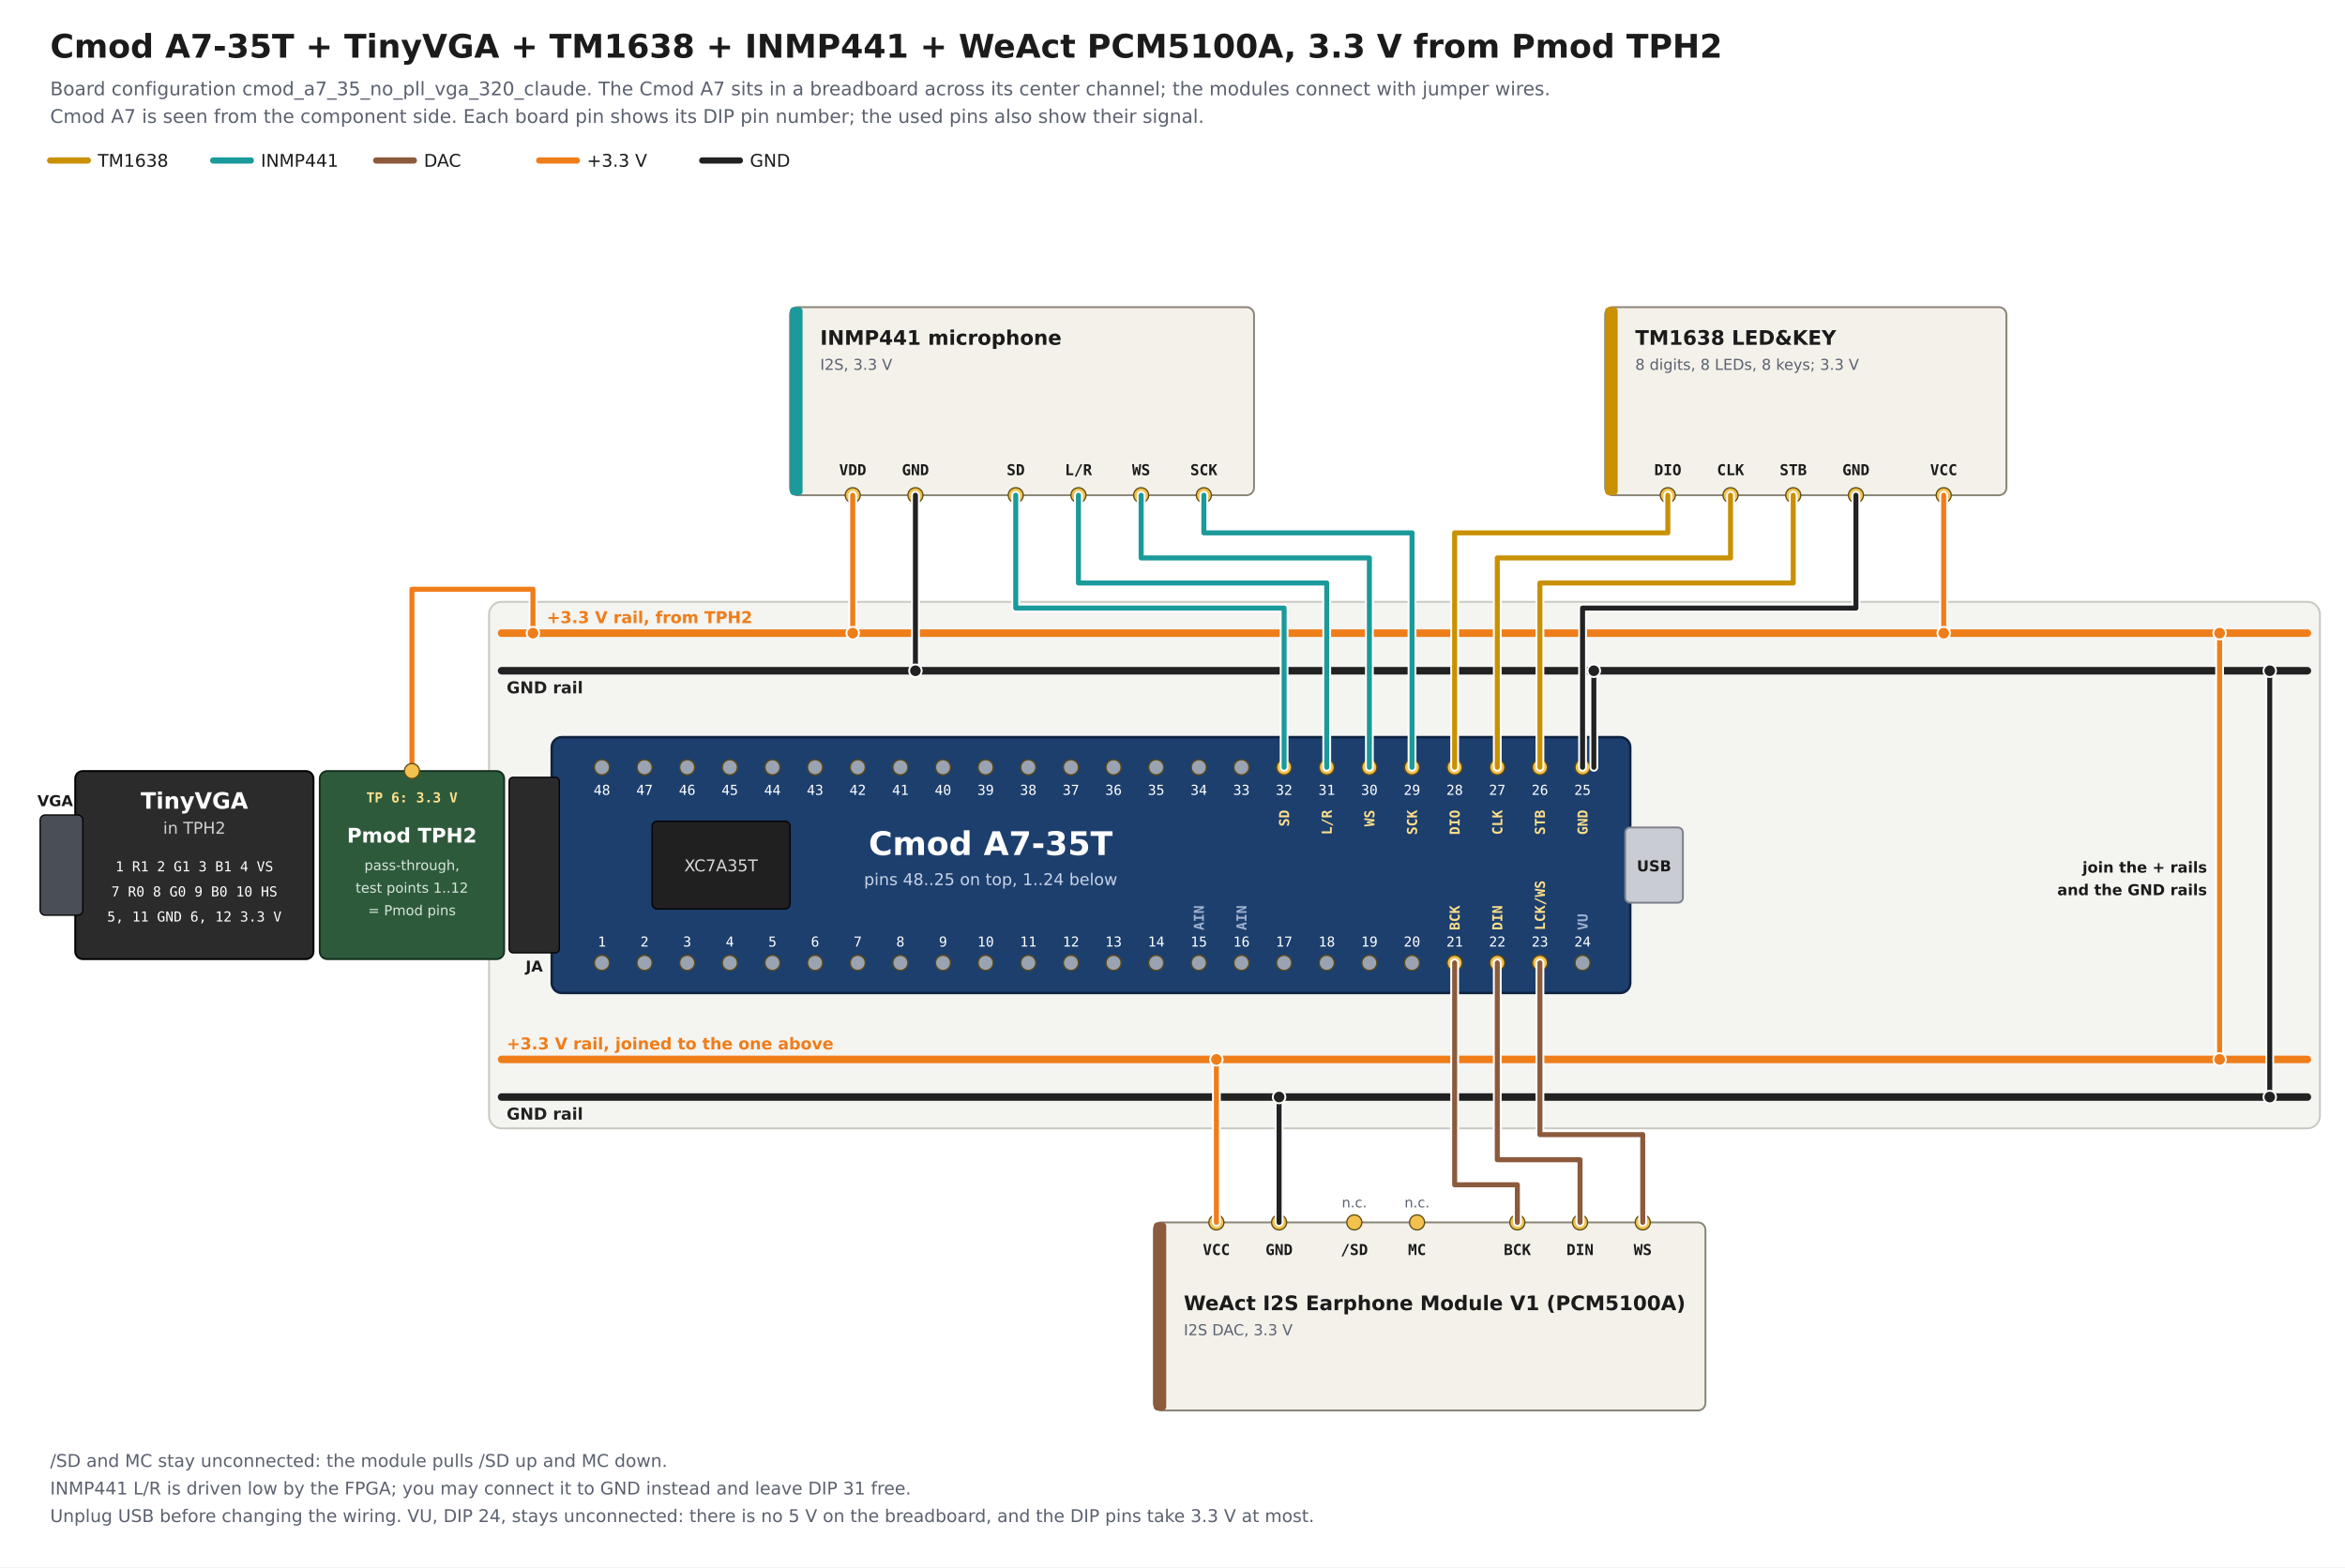
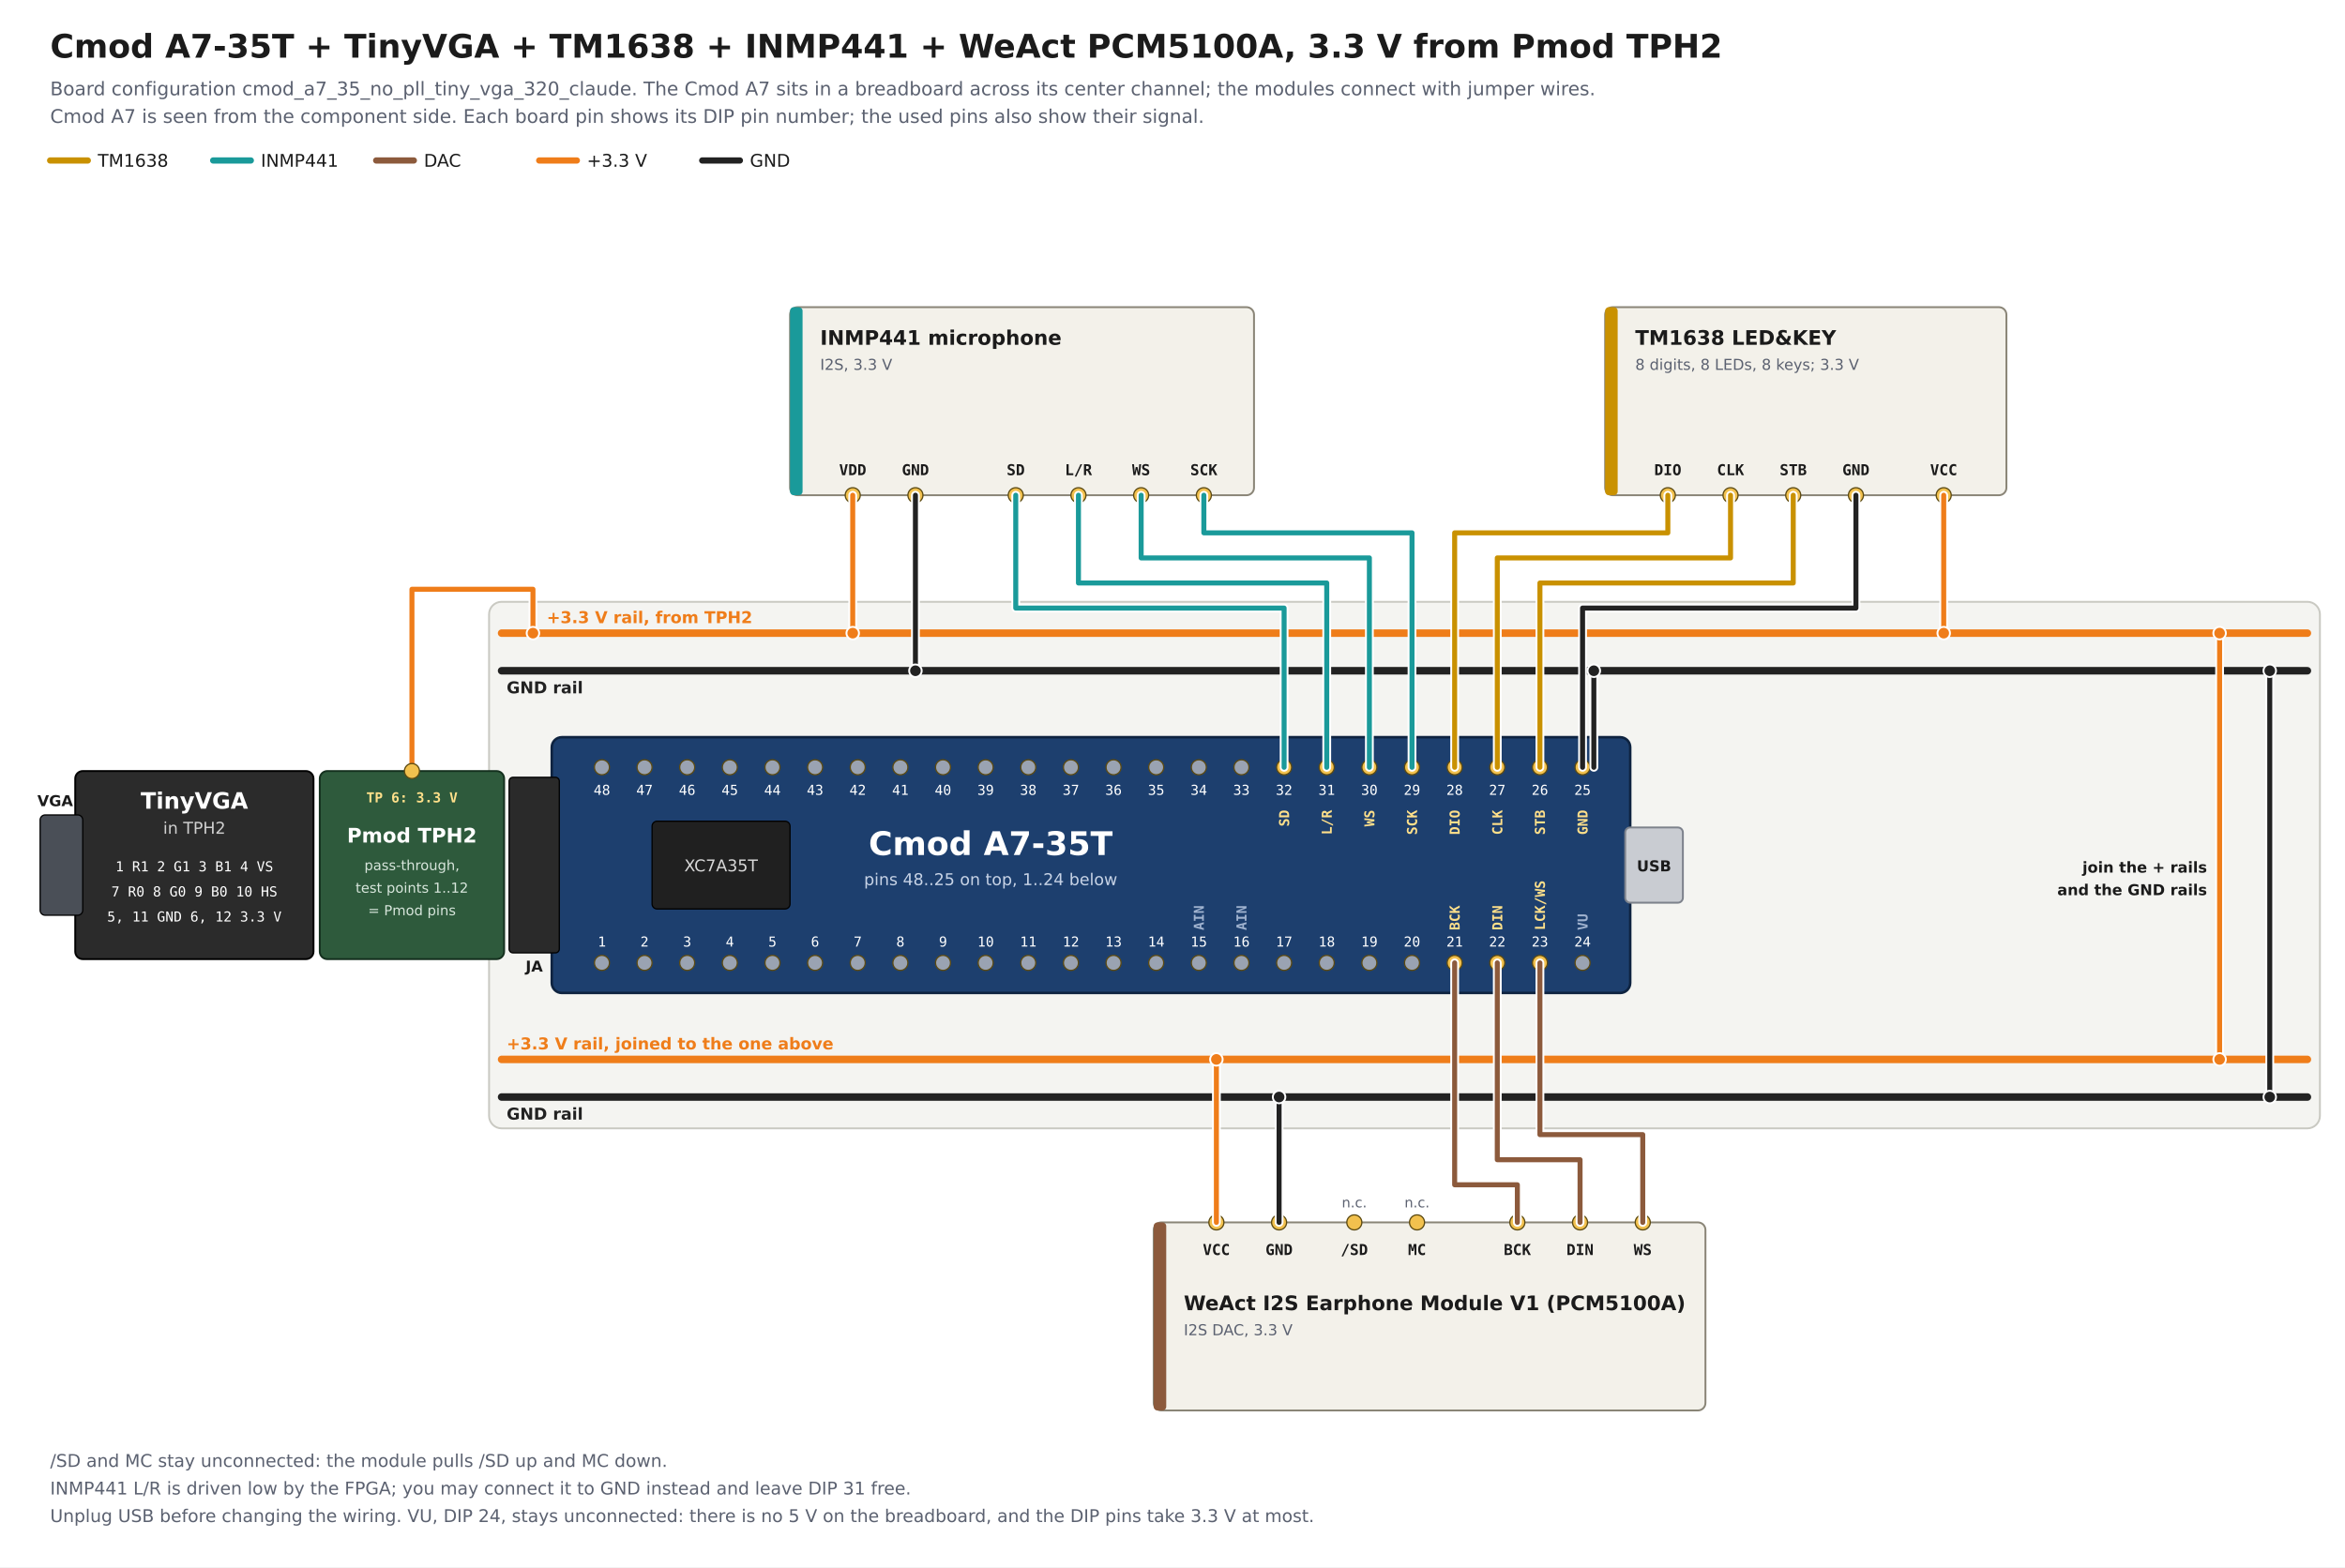
<svg xmlns="http://www.w3.org/2000/svg" width="1870" height="1250" viewBox="0 0 1870 1250">
  <rect width="1870" height="1250" fill="#ffffff" />
  <text x="40" y="46" font-family="DejaVu Sans, Liberation Sans, Arial, sans-serif" font-size="26" font-weight="bold" fill="#1b1b1b" text-anchor="start">Cmod A7-35T + TinyVGA + TM1638 + INMP441 + WeAct PCM5100A, 3.3 V from Pmod TPH2</text>
-   <text x="40" y="76" font-family="DejaVu Sans, Liberation Sans, Arial, sans-serif" font-size="15" font-weight="normal" fill="#5b6170" text-anchor="start">Board configuration cmod_a7_35_no_pll_vga_320_claude. The Cmod A7 sits in a breadboard across its center channel; the modules connect with jumper wires.</text>
+   <text x="40" y="76" font-family="DejaVu Sans, Liberation Sans, Arial, sans-serif" font-size="15" font-weight="normal" fill="#5b6170" text-anchor="start">Board configuration cmod_a7_35_no_pll_tiny_vga_320_claude. The Cmod A7 sits in a breadboard across its center channel; the modules connect with jumper wires.</text>
  <text x="40" y="98" font-family="DejaVu Sans, Liberation Sans, Arial, sans-serif" font-size="15" font-weight="normal" fill="#5b6170" text-anchor="start">Cmod A7 is seen from the component side. Each board pin shows its DIP pin number; the used pins also show their signal.</text>
  <line x1="40" y1="128" x2="70" y2="128" stroke="#c99100" stroke-width="5" stroke-linecap="round" />
  <text x="78" y="133" font-family="DejaVu Sans, Liberation Sans, Arial, sans-serif" font-size="14" font-weight="normal" fill="#1b1b1b" text-anchor="start">TM1638</text>
  <line x1="170" y1="128" x2="200" y2="128" stroke="#1a9a9a" stroke-width="5" stroke-linecap="round" />
  <text x="208" y="133" font-family="DejaVu Sans, Liberation Sans, Arial, sans-serif" font-size="14" font-weight="normal" fill="#1b1b1b" text-anchor="start">INMP441</text>
  <line x1="300" y1="128" x2="330" y2="128" stroke="#8c5a3c" stroke-width="5" stroke-linecap="round" />
  <text x="338" y="133" font-family="DejaVu Sans, Liberation Sans, Arial, sans-serif" font-size="14" font-weight="normal" fill="#1b1b1b" text-anchor="start">DAC</text>
  <line x1="430" y1="128" x2="460" y2="128" stroke="#ef7d1a" stroke-width="5" stroke-linecap="round" />
  <text x="468" y="133" font-family="DejaVu Sans, Liberation Sans, Arial, sans-serif" font-size="14" font-weight="normal" fill="#1b1b1b" text-anchor="start">+3.3 V</text>
  <line x1="560" y1="128" x2="590" y2="128" stroke="#222222" stroke-width="5" stroke-linecap="round" />
  <text x="598" y="133" font-family="DejaVu Sans, Liberation Sans, Arial, sans-serif" font-size="14" font-weight="normal" fill="#1b1b1b" text-anchor="start">GND</text>
  <g transform="translate(150 0)">
    <rect x="240" y="480" width="1460" height="420" rx="10" fill="#f4f4f1" stroke="#c9c9c2" stroke-width="1.5" />
    <text x="286" y="497" font-family="DejaVu Sans, Liberation Sans, Arial, sans-serif" font-size="13" font-weight="bold" fill="#ef7d1a" text-anchor="start">+3.3 V rail, from TPH2</text>
    <text x="254" y="553" font-family="DejaVu Sans, Liberation Sans, Arial, sans-serif" font-size="13" font-weight="bold" fill="#222222" text-anchor="start">GND rail</text>
    <text x="254" y="837" font-family="DejaVu Sans, Liberation Sans, Arial, sans-serif" font-size="13" font-weight="bold" fill="#ef7d1a" text-anchor="start">+3.3 V rail, joined to the one above</text>
    <text x="254" y="893" font-family="DejaVu Sans, Liberation Sans, Arial, sans-serif" font-size="13" font-weight="bold" fill="#222222" text-anchor="start">GND rail</text>
    <line x1="250" y1="505" x2="1690" y2="505" stroke="#ef7d1a" stroke-width="6" stroke-linecap="round" />
    <line x1="250" y1="535" x2="1690" y2="535" stroke="#222222" stroke-width="6" stroke-linecap="round" />
    <line x1="250" y1="845" x2="1690" y2="845" stroke="#ef7d1a" stroke-width="6" stroke-linecap="round" />
    <line x1="250" y1="875" x2="1690" y2="875" stroke="#222222" stroke-width="6" stroke-linecap="round" />
    <rect x="290" y="588" width="860" height="204" rx="8" fill="#1d3f6e" stroke="#0e2340" stroke-width="2" />
    <rect x="1146" y="660" width="46" height="60" rx="4" fill="#c9ccd2" stroke="#7d828c" stroke-width="1.5" />
    <text x="1169" y="695" font-family="DejaVu Sans, Liberation Sans, Arial, sans-serif" font-size="12" font-weight="bold" fill="#1b1b1b" text-anchor="middle">USB</text>
    <rect x="370" y="655" width="110" height="70" rx="4" fill="#202020" stroke="#000000" stroke-width="1" />
    <text x="425" y="695" font-family="DejaVu Sans, Liberation Sans, Arial, sans-serif" font-size="13" font-weight="normal" fill="#d8d8d8" text-anchor="middle">XC7A35T</text>
    <text x="640" y="682" font-family="DejaVu Sans, Liberation Sans, Arial, sans-serif" font-size="26" font-weight="bold" fill="#ffffff" text-anchor="middle">Cmod A7-35T</text>
    <text x="640" y="706" font-family="DejaVu Sans, Liberation Sans, Arial, sans-serif" font-size="13" font-weight="normal" fill="#c7d3e6" text-anchor="middle">pins 48..25 on top, 1..24 below</text>
    <circle cx="330" cy="768" r="6" fill="#9aa3b2" stroke="#5c4a12" stroke-width="1" />
    <text x="330" y="755" font-family="DejaVu Sans Mono, Liberation Mono, monospace" font-size="11" font-weight="normal" fill="#ffffff" text-anchor="middle">1</text>
    <circle cx="364" cy="768" r="6" fill="#9aa3b2" stroke="#5c4a12" stroke-width="1" />
    <text x="364" y="755" font-family="DejaVu Sans Mono, Liberation Mono, monospace" font-size="11" font-weight="normal" fill="#ffffff" text-anchor="middle">2</text>
    <circle cx="398" cy="768" r="6" fill="#9aa3b2" stroke="#5c4a12" stroke-width="1" />
    <text x="398" y="755" font-family="DejaVu Sans Mono, Liberation Mono, monospace" font-size="11" font-weight="normal" fill="#ffffff" text-anchor="middle">3</text>
    <circle cx="432" cy="768" r="6" fill="#9aa3b2" stroke="#5c4a12" stroke-width="1" />
    <text x="432" y="755" font-family="DejaVu Sans Mono, Liberation Mono, monospace" font-size="11" font-weight="normal" fill="#ffffff" text-anchor="middle">4</text>
    <circle cx="466" cy="768" r="6" fill="#9aa3b2" stroke="#5c4a12" stroke-width="1" />
    <text x="466" y="755" font-family="DejaVu Sans Mono, Liberation Mono, monospace" font-size="11" font-weight="normal" fill="#ffffff" text-anchor="middle">5</text>
    <circle cx="500" cy="768" r="6" fill="#9aa3b2" stroke="#5c4a12" stroke-width="1" />
    <text x="500" y="755" font-family="DejaVu Sans Mono, Liberation Mono, monospace" font-size="11" font-weight="normal" fill="#ffffff" text-anchor="middle">6</text>
    <circle cx="534" cy="768" r="6" fill="#9aa3b2" stroke="#5c4a12" stroke-width="1" />
    <text x="534" y="755" font-family="DejaVu Sans Mono, Liberation Mono, monospace" font-size="11" font-weight="normal" fill="#ffffff" text-anchor="middle">7</text>
    <circle cx="568" cy="768" r="6" fill="#9aa3b2" stroke="#5c4a12" stroke-width="1" />
    <text x="568" y="755" font-family="DejaVu Sans Mono, Liberation Mono, monospace" font-size="11" font-weight="normal" fill="#ffffff" text-anchor="middle">8</text>
    <circle cx="602" cy="768" r="6" fill="#9aa3b2" stroke="#5c4a12" stroke-width="1" />
    <text x="602" y="755" font-family="DejaVu Sans Mono, Liberation Mono, monospace" font-size="11" font-weight="normal" fill="#ffffff" text-anchor="middle">9</text>
    <circle cx="636" cy="768" r="6" fill="#9aa3b2" stroke="#5c4a12" stroke-width="1" />
    <text x="636" y="755" font-family="DejaVu Sans Mono, Liberation Mono, monospace" font-size="11" font-weight="normal" fill="#ffffff" text-anchor="middle">10</text>
    <circle cx="670" cy="768" r="6" fill="#9aa3b2" stroke="#5c4a12" stroke-width="1" />
    <text x="670" y="755" font-family="DejaVu Sans Mono, Liberation Mono, monospace" font-size="11" font-weight="normal" fill="#ffffff" text-anchor="middle">11</text>
    <circle cx="704" cy="768" r="6" fill="#9aa3b2" stroke="#5c4a12" stroke-width="1" />
    <text x="704" y="755" font-family="DejaVu Sans Mono, Liberation Mono, monospace" font-size="11" font-weight="normal" fill="#ffffff" text-anchor="middle">12</text>
    <circle cx="738" cy="768" r="6" fill="#9aa3b2" stroke="#5c4a12" stroke-width="1" />
    <text x="738" y="755" font-family="DejaVu Sans Mono, Liberation Mono, monospace" font-size="11" font-weight="normal" fill="#ffffff" text-anchor="middle">13</text>
    <circle cx="772" cy="768" r="6" fill="#9aa3b2" stroke="#5c4a12" stroke-width="1" />
    <text x="772" y="755" font-family="DejaVu Sans Mono, Liberation Mono, monospace" font-size="11" font-weight="normal" fill="#ffffff" text-anchor="middle">14</text>
    <circle cx="806" cy="768" r="6" fill="#9aa3b2" stroke="#5c4a12" stroke-width="1" />
    <text x="806" y="755" font-family="DejaVu Sans Mono, Liberation Mono, monospace" font-size="11" font-weight="normal" fill="#ffffff" text-anchor="middle">15</text>
    <text x="810" y="742" font-family="DejaVu Sans Mono, Liberation Mono, monospace" font-size="11" font-weight="bold" fill="#9fb2cf" text-anchor="start" transform="rotate(-90 810 742)">AIN</text>
    <circle cx="840" cy="768" r="6" fill="#9aa3b2" stroke="#5c4a12" stroke-width="1" />
    <text x="840" y="755" font-family="DejaVu Sans Mono, Liberation Mono, monospace" font-size="11" font-weight="normal" fill="#ffffff" text-anchor="middle">16</text>
    <text x="844" y="742" font-family="DejaVu Sans Mono, Liberation Mono, monospace" font-size="11" font-weight="bold" fill="#9fb2cf" text-anchor="start" transform="rotate(-90 844 742)">AIN</text>
    <circle cx="874" cy="768" r="6" fill="#9aa3b2" stroke="#5c4a12" stroke-width="1" />
    <text x="874" y="755" font-family="DejaVu Sans Mono, Liberation Mono, monospace" font-size="11" font-weight="normal" fill="#ffffff" text-anchor="middle">17</text>
    <circle cx="908" cy="768" r="6" fill="#9aa3b2" stroke="#5c4a12" stroke-width="1" />
    <text x="908" y="755" font-family="DejaVu Sans Mono, Liberation Mono, monospace" font-size="11" font-weight="normal" fill="#ffffff" text-anchor="middle">18</text>
    <circle cx="942" cy="768" r="6" fill="#9aa3b2" stroke="#5c4a12" stroke-width="1" />
    <text x="942" y="755" font-family="DejaVu Sans Mono, Liberation Mono, monospace" font-size="11" font-weight="normal" fill="#ffffff" text-anchor="middle">19</text>
    <circle cx="976" cy="768" r="6" fill="#9aa3b2" stroke="#5c4a12" stroke-width="1" />
    <text x="976" y="755" font-family="DejaVu Sans Mono, Liberation Mono, monospace" font-size="11" font-weight="normal" fill="#ffffff" text-anchor="middle">20</text>
    <circle cx="1010" cy="768" r="6" fill="#f2c14e" stroke="#5c4a12" stroke-width="1" />
    <text x="1010" y="755" font-family="DejaVu Sans Mono, Liberation Mono, monospace" font-size="11" font-weight="normal" fill="#ffffff" text-anchor="middle">21</text>
    <text x="1014" y="742" font-family="DejaVu Sans Mono, Liberation Mono, monospace" font-size="11" font-weight="bold" fill="#ffe08a" text-anchor="start" transform="rotate(-90 1014 742)">BCK</text>
    <circle cx="1044" cy="768" r="6" fill="#f2c14e" stroke="#5c4a12" stroke-width="1" />
    <text x="1044" y="755" font-family="DejaVu Sans Mono, Liberation Mono, monospace" font-size="11" font-weight="normal" fill="#ffffff" text-anchor="middle">22</text>
    <text x="1048" y="742" font-family="DejaVu Sans Mono, Liberation Mono, monospace" font-size="11" font-weight="bold" fill="#ffe08a" text-anchor="start" transform="rotate(-90 1048 742)">DIN</text>
    <circle cx="1078" cy="768" r="6" fill="#f2c14e" stroke="#5c4a12" stroke-width="1" />
    <text x="1078" y="755" font-family="DejaVu Sans Mono, Liberation Mono, monospace" font-size="11" font-weight="normal" fill="#ffffff" text-anchor="middle">23</text>
    <text x="1082" y="742" font-family="DejaVu Sans Mono, Liberation Mono, monospace" font-size="11" font-weight="bold" fill="#ffe08a" text-anchor="start" transform="rotate(-90 1082 742)">LCK/WS</text>
    <circle cx="1112" cy="768" r="6" fill="#9aa3b2" stroke="#5c4a12" stroke-width="1" />
    <text x="1112" y="755" font-family="DejaVu Sans Mono, Liberation Mono, monospace" font-size="11" font-weight="normal" fill="#ffffff" text-anchor="middle">24</text>
    <text x="1116" y="742" font-family="DejaVu Sans Mono, Liberation Mono, monospace" font-size="11" font-weight="bold" fill="#9fb2cf" text-anchor="start" transform="rotate(-90 1116 742)">VU</text>
    <circle cx="1112" cy="612" r="6" fill="#f2c14e" stroke="#5c4a12" stroke-width="1" />
    <text x="1112" y="634" font-family="DejaVu Sans Mono, Liberation Mono, monospace" font-size="11" font-weight="normal" fill="#ffffff" text-anchor="middle">25</text>
    <text x="1116" y="646" font-family="DejaVu Sans Mono, Liberation Mono, monospace" font-size="11" font-weight="bold" fill="#ffe08a" text-anchor="end" transform="rotate(-90 1116 646)">GND</text>
    <circle cx="1078" cy="612" r="6" fill="#f2c14e" stroke="#5c4a12" stroke-width="1" />
    <text x="1078" y="634" font-family="DejaVu Sans Mono, Liberation Mono, monospace" font-size="11" font-weight="normal" fill="#ffffff" text-anchor="middle">26</text>
    <text x="1082" y="646" font-family="DejaVu Sans Mono, Liberation Mono, monospace" font-size="11" font-weight="bold" fill="#ffe08a" text-anchor="end" transform="rotate(-90 1082 646)">STB</text>
    <circle cx="1044" cy="612" r="6" fill="#f2c14e" stroke="#5c4a12" stroke-width="1" />
    <text x="1044" y="634" font-family="DejaVu Sans Mono, Liberation Mono, monospace" font-size="11" font-weight="normal" fill="#ffffff" text-anchor="middle">27</text>
    <text x="1048" y="646" font-family="DejaVu Sans Mono, Liberation Mono, monospace" font-size="11" font-weight="bold" fill="#ffe08a" text-anchor="end" transform="rotate(-90 1048 646)">CLK</text>
    <circle cx="1010" cy="612" r="6" fill="#f2c14e" stroke="#5c4a12" stroke-width="1" />
    <text x="1010" y="634" font-family="DejaVu Sans Mono, Liberation Mono, monospace" font-size="11" font-weight="normal" fill="#ffffff" text-anchor="middle">28</text>
    <text x="1014" y="646" font-family="DejaVu Sans Mono, Liberation Mono, monospace" font-size="11" font-weight="bold" fill="#ffe08a" text-anchor="end" transform="rotate(-90 1014 646)">DIO</text>
    <circle cx="976" cy="612" r="6" fill="#f2c14e" stroke="#5c4a12" stroke-width="1" />
    <text x="976" y="634" font-family="DejaVu Sans Mono, Liberation Mono, monospace" font-size="11" font-weight="normal" fill="#ffffff" text-anchor="middle">29</text>
    <text x="980" y="646" font-family="DejaVu Sans Mono, Liberation Mono, monospace" font-size="11" font-weight="bold" fill="#ffe08a" text-anchor="end" transform="rotate(-90 980 646)">SCK</text>
    <circle cx="942" cy="612" r="6" fill="#f2c14e" stroke="#5c4a12" stroke-width="1" />
    <text x="942" y="634" font-family="DejaVu Sans Mono, Liberation Mono, monospace" font-size="11" font-weight="normal" fill="#ffffff" text-anchor="middle">30</text>
    <text x="946" y="646" font-family="DejaVu Sans Mono, Liberation Mono, monospace" font-size="11" font-weight="bold" fill="#ffe08a" text-anchor="end" transform="rotate(-90 946 646)">WS</text>
    <circle cx="908" cy="612" r="6" fill="#f2c14e" stroke="#5c4a12" stroke-width="1" />
    <text x="908" y="634" font-family="DejaVu Sans Mono, Liberation Mono, monospace" font-size="11" font-weight="normal" fill="#ffffff" text-anchor="middle">31</text>
    <text x="912" y="646" font-family="DejaVu Sans Mono, Liberation Mono, monospace" font-size="11" font-weight="bold" fill="#ffe08a" text-anchor="end" transform="rotate(-90 912 646)">L/R</text>
    <circle cx="874" cy="612" r="6" fill="#f2c14e" stroke="#5c4a12" stroke-width="1" />
    <text x="874" y="634" font-family="DejaVu Sans Mono, Liberation Mono, monospace" font-size="11" font-weight="normal" fill="#ffffff" text-anchor="middle">32</text>
    <text x="878" y="646" font-family="DejaVu Sans Mono, Liberation Mono, monospace" font-size="11" font-weight="bold" fill="#ffe08a" text-anchor="end" transform="rotate(-90 878 646)">SD</text>
    <circle cx="840" cy="612" r="6" fill="#9aa3b2" stroke="#5c4a12" stroke-width="1" />
    <text x="840" y="634" font-family="DejaVu Sans Mono, Liberation Mono, monospace" font-size="11" font-weight="normal" fill="#ffffff" text-anchor="middle">33</text>
    <circle cx="806" cy="612" r="6" fill="#9aa3b2" stroke="#5c4a12" stroke-width="1" />
    <text x="806" y="634" font-family="DejaVu Sans Mono, Liberation Mono, monospace" font-size="11" font-weight="normal" fill="#ffffff" text-anchor="middle">34</text>
    <circle cx="772" cy="612" r="6" fill="#9aa3b2" stroke="#5c4a12" stroke-width="1" />
    <text x="772" y="634" font-family="DejaVu Sans Mono, Liberation Mono, monospace" font-size="11" font-weight="normal" fill="#ffffff" text-anchor="middle">35</text>
    <circle cx="738" cy="612" r="6" fill="#9aa3b2" stroke="#5c4a12" stroke-width="1" />
    <text x="738" y="634" font-family="DejaVu Sans Mono, Liberation Mono, monospace" font-size="11" font-weight="normal" fill="#ffffff" text-anchor="middle">36</text>
    <circle cx="704" cy="612" r="6" fill="#9aa3b2" stroke="#5c4a12" stroke-width="1" />
    <text x="704" y="634" font-family="DejaVu Sans Mono, Liberation Mono, monospace" font-size="11" font-weight="normal" fill="#ffffff" text-anchor="middle">37</text>
    <circle cx="670" cy="612" r="6" fill="#9aa3b2" stroke="#5c4a12" stroke-width="1" />
    <text x="670" y="634" font-family="DejaVu Sans Mono, Liberation Mono, monospace" font-size="11" font-weight="normal" fill="#ffffff" text-anchor="middle">38</text>
    <circle cx="636" cy="612" r="6" fill="#9aa3b2" stroke="#5c4a12" stroke-width="1" />
    <text x="636" y="634" font-family="DejaVu Sans Mono, Liberation Mono, monospace" font-size="11" font-weight="normal" fill="#ffffff" text-anchor="middle">39</text>
    <circle cx="602" cy="612" r="6" fill="#9aa3b2" stroke="#5c4a12" stroke-width="1" />
    <text x="602" y="634" font-family="DejaVu Sans Mono, Liberation Mono, monospace" font-size="11" font-weight="normal" fill="#ffffff" text-anchor="middle">40</text>
    <circle cx="568" cy="612" r="6" fill="#9aa3b2" stroke="#5c4a12" stroke-width="1" />
    <text x="568" y="634" font-family="DejaVu Sans Mono, Liberation Mono, monospace" font-size="11" font-weight="normal" fill="#ffffff" text-anchor="middle">41</text>
    <circle cx="534" cy="612" r="6" fill="#9aa3b2" stroke="#5c4a12" stroke-width="1" />
    <text x="534" y="634" font-family="DejaVu Sans Mono, Liberation Mono, monospace" font-size="11" font-weight="normal" fill="#ffffff" text-anchor="middle">42</text>
    <circle cx="500" cy="612" r="6" fill="#9aa3b2" stroke="#5c4a12" stroke-width="1" />
    <text x="500" y="634" font-family="DejaVu Sans Mono, Liberation Mono, monospace" font-size="11" font-weight="normal" fill="#ffffff" text-anchor="middle">43</text>
    <circle cx="466" cy="612" r="6" fill="#9aa3b2" stroke="#5c4a12" stroke-width="1" />
    <text x="466" y="634" font-family="DejaVu Sans Mono, Liberation Mono, monospace" font-size="11" font-weight="normal" fill="#ffffff" text-anchor="middle">44</text>
    <circle cx="432" cy="612" r="6" fill="#9aa3b2" stroke="#5c4a12" stroke-width="1" />
    <text x="432" y="634" font-family="DejaVu Sans Mono, Liberation Mono, monospace" font-size="11" font-weight="normal" fill="#ffffff" text-anchor="middle">45</text>
    <circle cx="398" cy="612" r="6" fill="#9aa3b2" stroke="#5c4a12" stroke-width="1" />
    <text x="398" y="634" font-family="DejaVu Sans Mono, Liberation Mono, monospace" font-size="11" font-weight="normal" fill="#ffffff" text-anchor="middle">46</text>
    <circle cx="364" cy="612" r="6" fill="#9aa3b2" stroke="#5c4a12" stroke-width="1" />
    <text x="364" y="634" font-family="DejaVu Sans Mono, Liberation Mono, monospace" font-size="11" font-weight="normal" fill="#ffffff" text-anchor="middle">47</text>
    <circle cx="330" cy="612" r="6" fill="#9aa3b2" stroke="#5c4a12" stroke-width="1" />
    <text x="330" y="634" font-family="DejaVu Sans Mono, Liberation Mono, monospace" font-size="11" font-weight="normal" fill="#ffffff" text-anchor="middle">48</text>
    <rect x="256" y="620" width="40" height="140" rx="3" fill="#2a2a2a" stroke="#000000" stroke-width="1" />
    <text x="276" y="775" font-family="DejaVu Sans, Liberation Sans, Arial, sans-serif" font-size="12" font-weight="bold" fill="#1b1b1b" text-anchor="middle">JA</text>
    <rect x="105" y="615" width="147" height="150" rx="6" fill="#2e5a3c" stroke="#14301e" stroke-width="1.5" />
    <text x="178.5" y="640" font-family="DejaVu Sans Mono, Liberation Mono, monospace" font-size="11" font-weight="bold" fill="#ffe08a" text-anchor="middle">TP 6: 3.3 V</text>
    <text x="178.5" y="672" font-family="DejaVu Sans, Liberation Sans, Arial, sans-serif" font-size="16" font-weight="bold" fill="#ffffff" text-anchor="middle">Pmod TPH2</text>
    <text x="178.5" y="694" font-family="DejaVu Sans, Liberation Sans, Arial, sans-serif" font-size="11" font-weight="normal" fill="#d8e6dc" text-anchor="middle">pass-through,</text>
    <text x="178.5" y="712" font-family="DejaVu Sans, Liberation Sans, Arial, sans-serif" font-size="11" font-weight="normal" fill="#d8e6dc" text-anchor="middle">test points 1..12</text>
    <text x="178.5" y="730" font-family="DejaVu Sans, Liberation Sans, Arial, sans-serif" font-size="11" font-weight="normal" fill="#d8e6dc" text-anchor="middle">= Pmod pins</text>
    <polyline points="178.5,615 178.5,470 275,470 275,505" fill="none" stroke="#ffffff" stroke-width="7" stroke-linejoin="round" stroke-linecap="round" />
    <polyline points="178.5,615 178.5,470 275,470 275,505" fill="none" stroke="#ef7d1a" stroke-width="4" stroke-linejoin="round" stroke-linecap="round" />
    <circle cx="178.5" cy="615" r="6" fill="#f2c14e" stroke="#5c4a12" stroke-width="1" />
    <circle cx="275" cy="505" r="5" fill="#ef7d1a" stroke="#ffffff" stroke-width="1.5" />
    <rect x="-90" y="615" width="190" height="150" rx="6" fill="#2b2b2b" stroke="#000000" stroke-width="1.5" />
    <rect x="-118" y="650" width="34" height="80" rx="4" fill="#4a4f57" stroke="#000000" stroke-width="1" />
    <text x="5" y="645" font-family="DejaVu Sans, Liberation Sans, Arial, sans-serif" font-size="18" font-weight="bold" fill="#ffffff" text-anchor="middle">TinyVGA</text>
    <text x="5" y="665" font-family="DejaVu Sans, Liberation Sans, Arial, sans-serif" font-size="13" font-weight="normal" fill="#d0d0d0" text-anchor="middle">in TPH2</text>
    <text x="5" y="695" font-family="DejaVu Sans Mono, Liberation Mono, monospace" font-size="11" font-weight="normal" fill="#ffffff" text-anchor="middle">1 R1  2 G1  3 B1  4 VS</text>
    <text x="5" y="715" font-family="DejaVu Sans Mono, Liberation Mono, monospace" font-size="11" font-weight="normal" fill="#ffffff" text-anchor="middle">7 R0  8 G0  9 B0 10 HS</text>
    <text x="5" y="735" font-family="DejaVu Sans Mono, Liberation Mono, monospace" font-size="11" font-weight="normal" fill="#ffffff" text-anchor="middle">5, 11 GND   6, 12 3.3 V</text>
    <text x="-106" y="643" font-family="DejaVu Sans, Liberation Sans, Arial, sans-serif" font-size="12" font-weight="bold" fill="#1b1b1b" text-anchor="middle">VGA</text>
    <polyline points="1121,612 1121,535" fill="none" stroke="#ffffff" stroke-width="7" stroke-linejoin="round" stroke-linecap="round" />
    <polyline points="1121,612 1121,535" fill="none" stroke="#222222" stroke-width="4" stroke-linejoin="round" stroke-linecap="round" />
    <circle cx="1121" cy="535" r="5" fill="#222222" stroke="#ffffff" stroke-width="1.5" />
    <polyline points="1620,505 1620,845" fill="none" stroke="#ffffff" stroke-width="7" stroke-linejoin="round" stroke-linecap="round" />
    <polyline points="1620,505 1620,845" fill="none" stroke="#ef7d1a" stroke-width="4" stroke-linejoin="round" stroke-linecap="round" />
    <circle cx="1620" cy="505" r="5" fill="#ef7d1a" stroke="#ffffff" stroke-width="1.5" />
    <circle cx="1620" cy="845" r="5" fill="#ef7d1a" stroke="#ffffff" stroke-width="1.5" />
    <polyline points="1660,535 1660,875" fill="none" stroke="#ffffff" stroke-width="7" stroke-linejoin="round" stroke-linecap="round" />
    <polyline points="1660,535 1660,875" fill="none" stroke="#222222" stroke-width="4" stroke-linejoin="round" stroke-linecap="round" />
    <circle cx="1660" cy="535" r="5" fill="#222222" stroke="#ffffff" stroke-width="1.5" />
    <circle cx="1660" cy="875" r="5" fill="#222222" stroke="#ffffff" stroke-width="1.5" />
    <text x="1610" y="696" font-family="DejaVu Sans, Liberation Sans, Arial, sans-serif" font-size="12" font-weight="bold" fill="#1b1b1b" text-anchor="end">join the + rails</text>
    <text x="1610" y="714" font-family="DejaVu Sans, Liberation Sans, Arial, sans-serif" font-size="12" font-weight="bold" fill="#1b1b1b" text-anchor="end">and the GND rails</text>
    <rect x="480" y="245" width="370" height="150" rx="6" fill="#f3f1ea" stroke="#8a8577" stroke-width="1.5" />
    <rect x="480" y="245" width="10" height="150" rx="3" fill="#1a9a9a" stroke="none" stroke-width="1" />
    <text x="504" y="275" font-family="DejaVu Sans, Liberation Sans, Arial, sans-serif" font-size="16" font-weight="bold" fill="#1b1b1b" text-anchor="start">INMP441 microphone</text>
    <text x="504" y="295" font-family="DejaVu Sans, Liberation Sans, Arial, sans-serif" font-size="12" font-weight="normal" fill="#5b6170" text-anchor="start">I2S, 3.3 V</text>
    <circle cx="530" cy="395" r="6" fill="#f2c14e" stroke="#5c4a12" stroke-width="1" />
    <text x="530" y="379" font-family="DejaVu Sans Mono, Liberation Mono, monospace" font-size="12" font-weight="bold" fill="#1b1b1b" text-anchor="middle">VDD</text>
    <circle cx="580" cy="395" r="6" fill="#f2c14e" stroke="#5c4a12" stroke-width="1" />
    <text x="580" y="379" font-family="DejaVu Sans Mono, Liberation Mono, monospace" font-size="12" font-weight="bold" fill="#1b1b1b" text-anchor="middle">GND</text>
    <circle cx="660" cy="395" r="6" fill="#f2c14e" stroke="#5c4a12" stroke-width="1" />
    <text x="660" y="379" font-family="DejaVu Sans Mono, Liberation Mono, monospace" font-size="12" font-weight="bold" fill="#1b1b1b" text-anchor="middle">SD</text>
    <circle cx="710" cy="395" r="6" fill="#f2c14e" stroke="#5c4a12" stroke-width="1" />
    <text x="710" y="379" font-family="DejaVu Sans Mono, Liberation Mono, monospace" font-size="12" font-weight="bold" fill="#1b1b1b" text-anchor="middle">L/R</text>
    <circle cx="760" cy="395" r="6" fill="#f2c14e" stroke="#5c4a12" stroke-width="1" />
    <text x="760" y="379" font-family="DejaVu Sans Mono, Liberation Mono, monospace" font-size="12" font-weight="bold" fill="#1b1b1b" text-anchor="middle">WS</text>
    <circle cx="810" cy="395" r="6" fill="#f2c14e" stroke="#5c4a12" stroke-width="1" />
    <text x="810" y="379" font-family="DejaVu Sans Mono, Liberation Mono, monospace" font-size="12" font-weight="bold" fill="#1b1b1b" text-anchor="middle">SCK</text>
    <polyline points="530,395 530,505" fill="none" stroke="#ffffff" stroke-width="7" stroke-linejoin="round" stroke-linecap="round" />
    <polyline points="530,395 530,505" fill="none" stroke="#ef7d1a" stroke-width="4" stroke-linejoin="round" stroke-linecap="round" />
    <circle cx="530" cy="505" r="5" fill="#ef7d1a" stroke="#ffffff" stroke-width="1.5" />
    <polyline points="580,395 580,535" fill="none" stroke="#ffffff" stroke-width="7" stroke-linejoin="round" stroke-linecap="round" />
    <polyline points="580,395 580,535" fill="none" stroke="#222222" stroke-width="4" stroke-linejoin="round" stroke-linecap="round" />
    <circle cx="580" cy="535" r="5" fill="#222222" stroke="#ffffff" stroke-width="1.5" />
    <polyline points="976,612 976,425 810,425 810,395" fill="none" stroke="#ffffff" stroke-width="7" stroke-linejoin="round" stroke-linecap="round" />
    <polyline points="976,612 976,425 810,425 810,395" fill="none" stroke="#1a9a9a" stroke-width="4" stroke-linejoin="round" stroke-linecap="round" />
    <polyline points="942,612 942,445 760,445 760,395" fill="none" stroke="#ffffff" stroke-width="7" stroke-linejoin="round" stroke-linecap="round" />
    <polyline points="942,612 942,445 760,445 760,395" fill="none" stroke="#1a9a9a" stroke-width="4" stroke-linejoin="round" stroke-linecap="round" />
    <polyline points="908,612 908,465 710,465 710,395" fill="none" stroke="#ffffff" stroke-width="7" stroke-linejoin="round" stroke-linecap="round" />
    <polyline points="908,612 908,465 710,465 710,395" fill="none" stroke="#1a9a9a" stroke-width="4" stroke-linejoin="round" stroke-linecap="round" />
    <polyline points="874,612 874,485 660,485 660,395" fill="none" stroke="#ffffff" stroke-width="7" stroke-linejoin="round" stroke-linecap="round" />
    <polyline points="874,612 874,485 660,485 660,395" fill="none" stroke="#1a9a9a" stroke-width="4" stroke-linejoin="round" stroke-linecap="round" />
    <rect x="1130" y="245" width="320" height="150" rx="6" fill="#f3f1ea" stroke="#8a8577" stroke-width="1.5" />
    <rect x="1130" y="245" width="10" height="150" rx="3" fill="#c99100" stroke="none" stroke-width="1" />
    <text x="1154" y="275" font-family="DejaVu Sans, Liberation Sans, Arial, sans-serif" font-size="16" font-weight="bold" fill="#1b1b1b" text-anchor="start">TM1638 LED&amp;KEY</text>
    <text x="1154" y="295" font-family="DejaVu Sans, Liberation Sans, Arial, sans-serif" font-size="12" font-weight="normal" fill="#5b6170" text-anchor="start">8 digits, 8 LEDs, 8 keys; 3.3 V</text>
    <circle cx="1180" cy="395" r="6" fill="#f2c14e" stroke="#5c4a12" stroke-width="1" />
    <text x="1180" y="379" font-family="DejaVu Sans Mono, Liberation Mono, monospace" font-size="12" font-weight="bold" fill="#1b1b1b" text-anchor="middle">DIO</text>
    <circle cx="1230" cy="395" r="6" fill="#f2c14e" stroke="#5c4a12" stroke-width="1" />
    <text x="1230" y="379" font-family="DejaVu Sans Mono, Liberation Mono, monospace" font-size="12" font-weight="bold" fill="#1b1b1b" text-anchor="middle">CLK</text>
    <circle cx="1280" cy="395" r="6" fill="#f2c14e" stroke="#5c4a12" stroke-width="1" />
    <text x="1280" y="379" font-family="DejaVu Sans Mono, Liberation Mono, monospace" font-size="12" font-weight="bold" fill="#1b1b1b" text-anchor="middle">STB</text>
    <circle cx="1330" cy="395" r="6" fill="#f2c14e" stroke="#5c4a12" stroke-width="1" />
    <text x="1330" y="379" font-family="DejaVu Sans Mono, Liberation Mono, monospace" font-size="12" font-weight="bold" fill="#1b1b1b" text-anchor="middle">GND</text>
    <circle cx="1400" cy="395" r="6" fill="#f2c14e" stroke="#5c4a12" stroke-width="1" />
    <text x="1400" y="379" font-family="DejaVu Sans Mono, Liberation Mono, monospace" font-size="12" font-weight="bold" fill="#1b1b1b" text-anchor="middle">VCC</text>
    <polyline points="1400,395 1400,505" fill="none" stroke="#ffffff" stroke-width="7" stroke-linejoin="round" stroke-linecap="round" />
    <polyline points="1400,395 1400,505" fill="none" stroke="#ef7d1a" stroke-width="4" stroke-linejoin="round" stroke-linecap="round" />
    <circle cx="1400" cy="505" r="5" fill="#ef7d1a" stroke="#ffffff" stroke-width="1.5" />
    <polyline points="1010,612 1010,425 1180,425 1180,395" fill="none" stroke="#ffffff" stroke-width="7" stroke-linejoin="round" stroke-linecap="round" />
    <polyline points="1010,612 1010,425 1180,425 1180,395" fill="none" stroke="#c99100" stroke-width="4" stroke-linejoin="round" stroke-linecap="round" />
    <polyline points="1044,612 1044,445 1230,445 1230,395" fill="none" stroke="#ffffff" stroke-width="7" stroke-linejoin="round" stroke-linecap="round" />
    <polyline points="1044,612 1044,445 1230,445 1230,395" fill="none" stroke="#c99100" stroke-width="4" stroke-linejoin="round" stroke-linecap="round" />
    <polyline points="1078,612 1078,465 1280,465 1280,395" fill="none" stroke="#ffffff" stroke-width="7" stroke-linejoin="round" stroke-linecap="round" />
    <polyline points="1078,612 1078,465 1280,465 1280,395" fill="none" stroke="#c99100" stroke-width="4" stroke-linejoin="round" stroke-linecap="round" />
    <polyline points="1112,612 1112,485 1330,485 1330,395" fill="none" stroke="#ffffff" stroke-width="7" stroke-linejoin="round" stroke-linecap="round" />
    <polyline points="1112,612 1112,485 1330,485 1330,395" fill="none" stroke="#222222" stroke-width="4" stroke-linejoin="round" stroke-linecap="round" />
    <rect x="770" y="975" width="440" height="150" rx="6" fill="#f3f1ea" stroke="#8a8577" stroke-width="1.5" />
    <rect x="770" y="975" width="10" height="150" rx="3" fill="#8c5a3c" stroke="none" stroke-width="1" />
    <text x="794" y="1045" font-family="DejaVu Sans, Liberation Sans, Arial, sans-serif" font-size="16" font-weight="bold" fill="#1b1b1b" text-anchor="start">WeAct I2S Earphone Module V1 (PCM5100A)</text>
    <text x="794" y="1065" font-family="DejaVu Sans, Liberation Sans, Arial, sans-serif" font-size="12" font-weight="normal" fill="#5b6170" text-anchor="start">I2S DAC, 3.3 V</text>
    <circle cx="820" cy="975" r="6" fill="#f2c14e" stroke="#5c4a12" stroke-width="1" />
    <text x="820" y="1001" font-family="DejaVu Sans Mono, Liberation Mono, monospace" font-size="12" font-weight="bold" fill="#1b1b1b" text-anchor="middle">VCC</text>
    <circle cx="870" cy="975" r="6" fill="#f2c14e" stroke="#5c4a12" stroke-width="1" />
    <text x="870" y="1001" font-family="DejaVu Sans Mono, Liberation Mono, monospace" font-size="12" font-weight="bold" fill="#1b1b1b" text-anchor="middle">GND</text>
    <circle cx="930" cy="975" r="6" fill="#f2c14e" stroke="#5c4a12" stroke-width="1" />
    <text x="930" y="1001" font-family="DejaVu Sans Mono, Liberation Mono, monospace" font-size="12" font-weight="bold" fill="#1b1b1b" text-anchor="middle">/SD</text>
    <circle cx="980" cy="975" r="6" fill="#f2c14e" stroke="#5c4a12" stroke-width="1" />
    <text x="980" y="1001" font-family="DejaVu Sans Mono, Liberation Mono, monospace" font-size="12" font-weight="bold" fill="#1b1b1b" text-anchor="middle">MC</text>
    <circle cx="1060" cy="975" r="6" fill="#f2c14e" stroke="#5c4a12" stroke-width="1" />
    <text x="1060" y="1001" font-family="DejaVu Sans Mono, Liberation Mono, monospace" font-size="12" font-weight="bold" fill="#1b1b1b" text-anchor="middle">BCK</text>
    <circle cx="1110" cy="975" r="6" fill="#f2c14e" stroke="#5c4a12" stroke-width="1" />
    <text x="1110" y="1001" font-family="DejaVu Sans Mono, Liberation Mono, monospace" font-size="12" font-weight="bold" fill="#1b1b1b" text-anchor="middle">DIN</text>
    <circle cx="1160" cy="975" r="6" fill="#f2c14e" stroke="#5c4a12" stroke-width="1" />
    <text x="1160" y="1001" font-family="DejaVu Sans Mono, Liberation Mono, monospace" font-size="12" font-weight="bold" fill="#1b1b1b" text-anchor="middle">WS</text>
    <polyline points="820,975 820,845" fill="none" stroke="#ffffff" stroke-width="7" stroke-linejoin="round" stroke-linecap="round" />
    <polyline points="820,975 820,845" fill="none" stroke="#ef7d1a" stroke-width="4" stroke-linejoin="round" stroke-linecap="round" />
    <circle cx="820" cy="845" r="5" fill="#ef7d1a" stroke="#ffffff" stroke-width="1.5" />
    <polyline points="870,975 870,875" fill="none" stroke="#ffffff" stroke-width="7" stroke-linejoin="round" stroke-linecap="round" />
    <polyline points="870,975 870,875" fill="none" stroke="#222222" stroke-width="4" stroke-linejoin="round" stroke-linecap="round" />
    <circle cx="870" cy="875" r="5" fill="#222222" stroke="#ffffff" stroke-width="1.5" />
    <text x="930" y="963" font-family="DejaVu Sans, Liberation Sans, Arial, sans-serif" font-size="11" font-weight="normal" fill="#5b6170" text-anchor="middle">n.c.</text>
    <text x="980" y="963" font-family="DejaVu Sans, Liberation Sans, Arial, sans-serif" font-size="11" font-weight="normal" fill="#5b6170" text-anchor="middle">n.c.</text>
    <polyline points="1010,768 1010,945 1060,945 1060,975" fill="none" stroke="#ffffff" stroke-width="7" stroke-linejoin="round" stroke-linecap="round" />
    <polyline points="1010,768 1010,945 1060,945 1060,975" fill="none" stroke="#8c5a3c" stroke-width="4" stroke-linejoin="round" stroke-linecap="round" />
    <polyline points="1044,768 1044,925 1110,925 1110,975" fill="none" stroke="#ffffff" stroke-width="7" stroke-linejoin="round" stroke-linecap="round" />
    <polyline points="1044,768 1044,925 1110,925 1110,975" fill="none" stroke="#8c5a3c" stroke-width="4" stroke-linejoin="round" stroke-linecap="round" />
    <polyline points="1078,768 1078,905 1160,905 1160,975" fill="none" stroke="#ffffff" stroke-width="7" stroke-linejoin="round" stroke-linecap="round" />
    <polyline points="1078,768 1078,905 1160,905 1160,975" fill="none" stroke="#8c5a3c" stroke-width="4" stroke-linejoin="round" stroke-linecap="round" />
  </g>
  <text x="40" y="1170" font-family="DejaVu Sans, Liberation Sans, Arial, sans-serif" font-size="14" font-weight="normal" fill="#5b6170" text-anchor="start">/SD and MC stay unconnected: the module pulls /SD up and MC down.</text>
  <text x="40" y="1192" font-family="DejaVu Sans, Liberation Sans, Arial, sans-serif" font-size="14" font-weight="normal" fill="#5b6170" text-anchor="start">INMP441 L/R is driven low by the FPGA; you may connect it to GND instead and leave DIP 31 free.</text>
  <text x="40" y="1214" font-family="DejaVu Sans, Liberation Sans, Arial, sans-serif" font-size="14" font-weight="normal" fill="#5b6170" text-anchor="start">Unplug USB before changing the wiring. VU, DIP 24, stays unconnected: there is no 5 V on the breadboard, and the DIP pins take 3.3 V at most.</text>
</svg>
